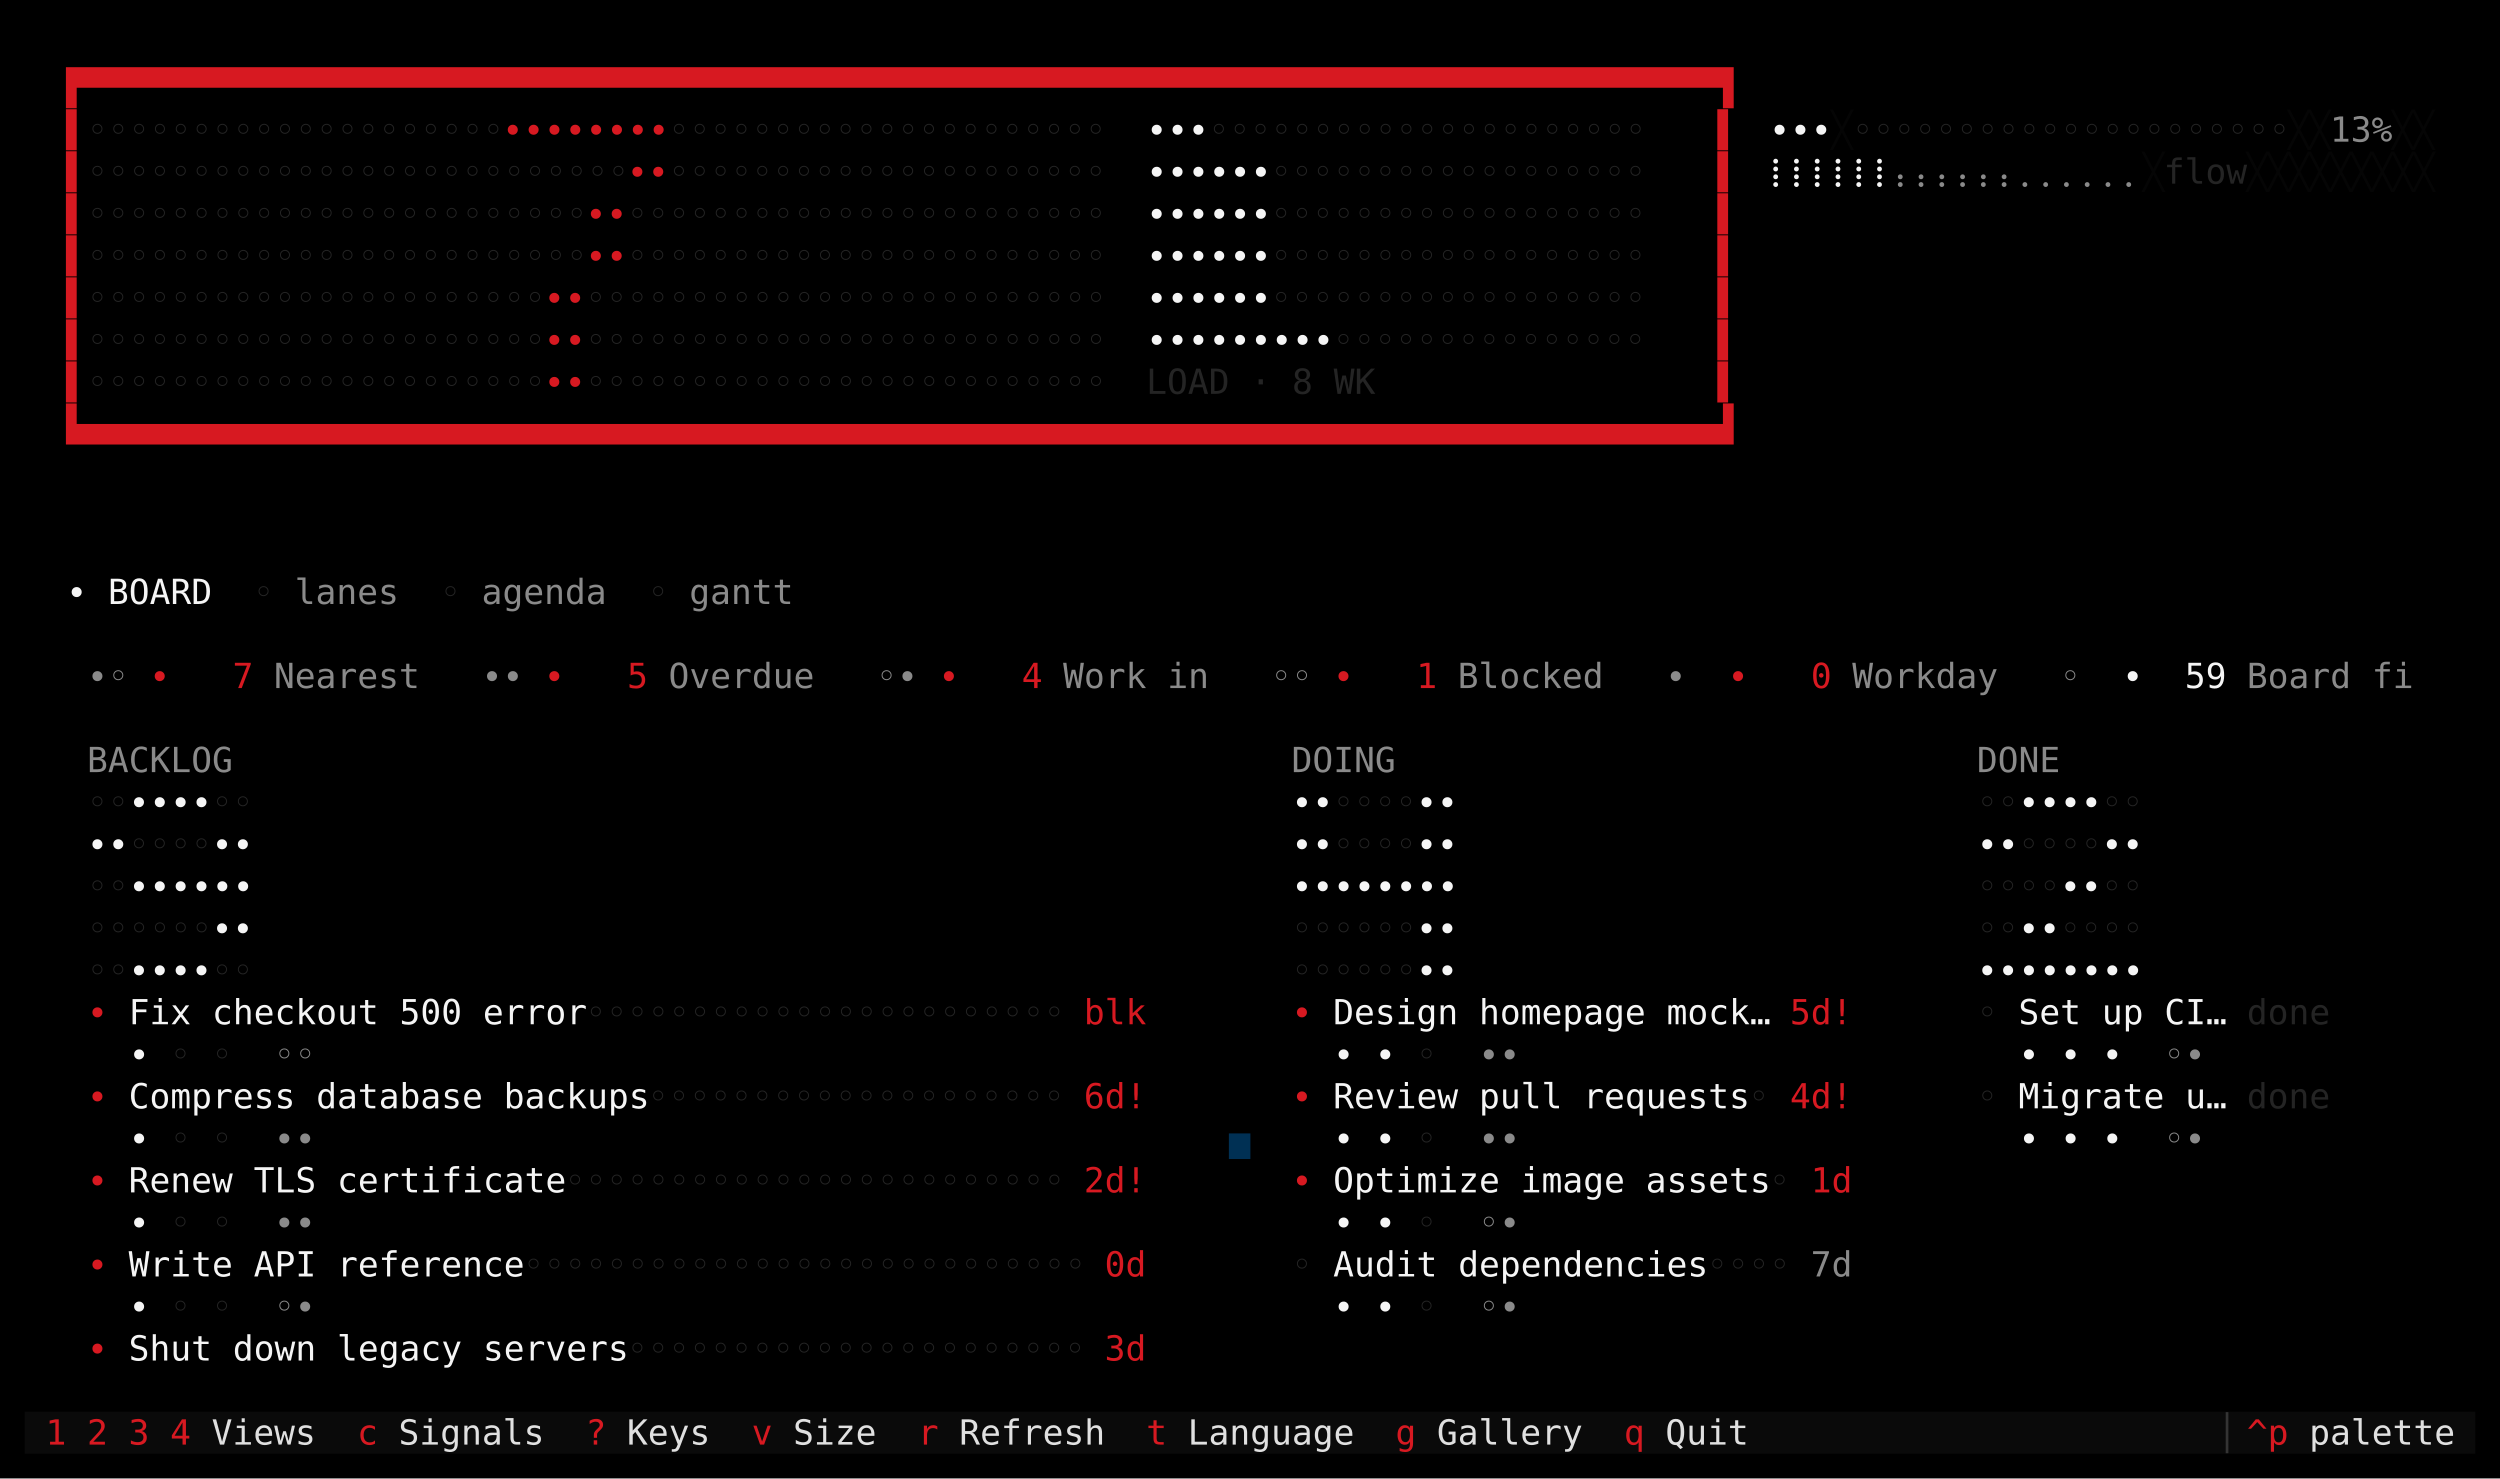
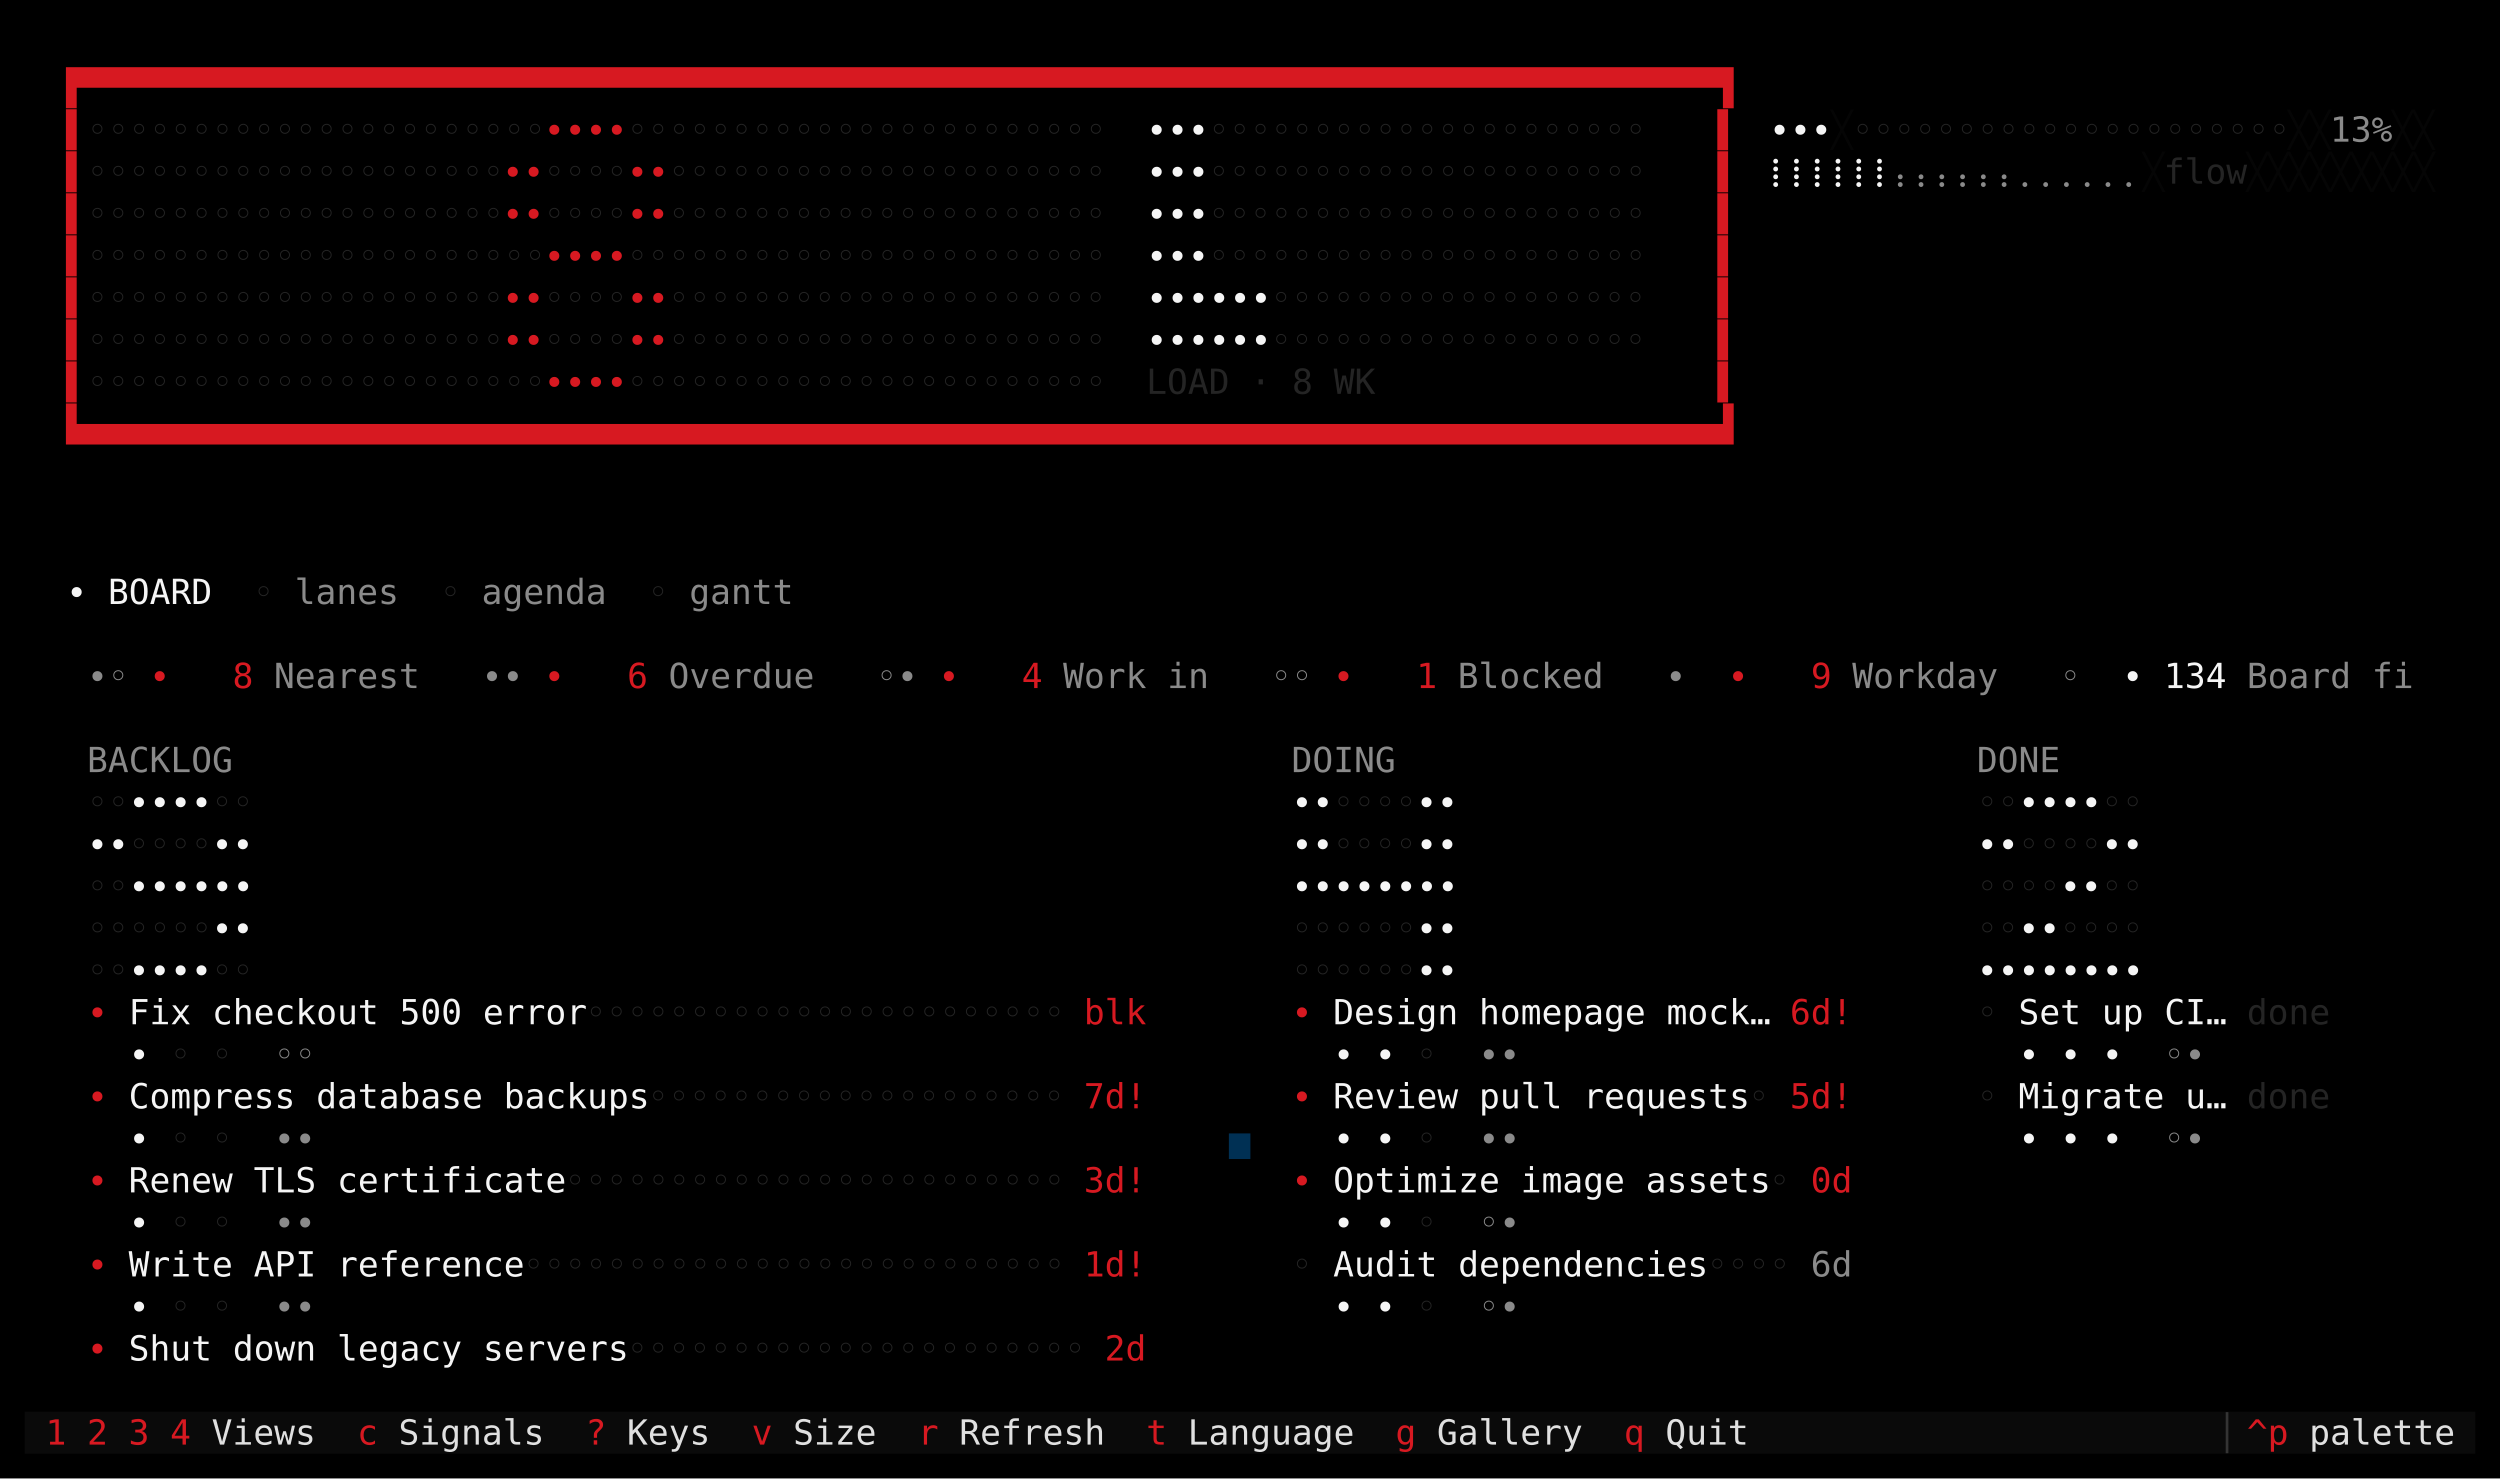
<svg xmlns="http://www.w3.org/2000/svg" viewBox="0 0 1011.2 598.0" role="img" aria-label="taskboard · naught · board">
  <rect width="1011.2" height="598.0" fill="#000000" />
  <g font-family="ui-monospace,SFMono-Regular,'DejaVu Sans Mono','Cascadia Mono',Menlo,Consolas,'Liberation Mono',monospace" font-size="14.0" xml:space="preserve" style="white-space:pre;font-variant-ligatures:none">
    <text x="26.8" y="40.3" fill="#d71921">▛▀▀▀▀▀▀▀▀▀▀▀▀▀▀▀▀▀▀▀▀▀▀▀▀▀▀▀▀▀▀▀▀▀▀▀▀▀▀▀▀▀▀▀▀▀▀▀▀▀▀▀▀▀▀▀▀▀▀▀▀▀▀▀▀▀▀▀▀▀▀▀▀▀▀▀▀▀▀▜</text>
    <text x="26.8" y="57.3" fill="#d71921">▌</text>
-     <text x="35.2" y="57.3" fill="#242424">◦◦◦◦◦◦◦◦◦◦◦◦◦◦◦◦◦◦◦◦</text>
-     <text x="203.2" y="57.3" fill="#d71921">∙∙∙∙∙∙∙∙</text>
-     <text x="270.4" y="57.3" fill="#242424">◦◦◦◦◦◦◦◦◦◦◦◦◦◦◦◦◦◦◦◦◦</text>
+     <text x="35.2" y="57.3" fill="#242424">◦◦◦◦◦◦◦◦◦◦◦◦◦◦◦◦◦◦◦◦◦◦</text>
+     <text x="220.0" y="57.3" fill="#d71921">∙∙∙∙</text>
+     <text x="253.6" y="57.3" fill="#242424">◦◦◦◦◦◦◦◦◦◦◦◦◦◦◦◦◦◦◦◦◦◦◦</text>
    <text x="446.8" y="57.3" fill="#f5f5f5">  ∙∙∙</text>
    <text x="488.8" y="57.3" fill="#242424">◦◦◦◦◦◦◦◦◦◦◦◦◦◦◦◦◦◦◦◦◦</text>
    <text x="690.4" y="57.3" fill="#d71921">▐</text>
    <text x="715.6" y="57.3" fill="#f5f5f5">∙∙∙</text>
    <text x="740.8" y="57.3" fill="#050505">╳</text>
    <text x="749.2" y="57.3" fill="#242424">◦◦◦◦◦◦◦◦◦◦◦◦◦◦◦◦◦◦◦◦◦</text>
    <text x="925.6" y="57.3" fill="#050505">╳╳</text>
    <text x="942.4" y="57.3" fill="#8a8a8a">13%</text>
    <text x="967.6" y="57.3" fill="#050505">╳╳</text>
    <text x="26.8" y="74.3" fill="#d71921">▌</text>
-     <text x="35.2" y="74.3" fill="#242424">◦◦◦◦◦◦◦◦◦◦◦◦◦◦◦◦◦◦◦◦◦◦◦◦◦◦</text>
+     <text x="35.2" y="74.3" fill="#242424">◦◦◦◦◦◦◦◦◦◦◦◦◦◦◦◦◦◦◦◦</text>
+     <text x="203.2" y="74.3" fill="#d71921">∙∙</text>
+     <text x="220.0" y="74.3" fill="#242424">◦◦◦◦</text>
    <text x="253.6" y="74.3" fill="#d71921">∙∙</text>
    <text x="270.4" y="74.3" fill="#242424">◦◦◦◦◦◦◦◦◦◦◦◦◦◦◦◦◦◦◦◦◦</text>
-     <text x="446.8" y="74.3" fill="#f5f5f5">  ∙∙∙∙∙∙</text>
-     <text x="514.0" y="74.3" fill="#242424">◦◦◦◦◦◦◦◦◦◦◦◦◦◦◦◦◦◦</text>
+     <text x="446.8" y="74.3" fill="#f5f5f5">  ∙∙∙</text>
+     <text x="488.8" y="74.3" fill="#242424">◦◦◦◦◦◦◦◦◦◦◦◦◦◦◦◦◦◦◦◦◦</text>
    <text x="690.4" y="74.3" fill="#d71921">▐</text>
    <text x="715.6" y="74.3" fill="#f5f5f5">⡇⡇⡇⡇⡇⡇</text>
    <text x="766.0" y="74.3" fill="#8a8a8a">⡄⡄⡄⡄⡄⡄⡀⡀⡀⡀⡀⡀</text>
    <text x="866.8" y="74.3" fill="#050505">╳</text>
    <text x="875.2" y="74.3" fill="#242424">flow</text>
    <text x="908.8" y="74.3" fill="#050505">╳╳╳╳╳╳╳╳╳</text>
    <text x="26.8" y="91.3" fill="#d71921">▌</text>
-     <text x="35.2" y="91.3" fill="#242424">◦◦◦◦◦◦◦◦◦◦◦◦◦◦◦◦◦◦◦◦◦◦◦◦</text>
-     <text x="236.8" y="91.3" fill="#d71921">∙∙</text>
-     <text x="253.6" y="91.3" fill="#242424">◦◦◦◦◦◦◦◦◦◦◦◦◦◦◦◦◦◦◦◦◦◦◦</text>
-     <text x="446.8" y="91.3" fill="#f5f5f5">  ∙∙∙∙∙∙</text>
-     <text x="514.0" y="91.3" fill="#242424">◦◦◦◦◦◦◦◦◦◦◦◦◦◦◦◦◦◦</text>
+     <text x="35.2" y="91.3" fill="#242424">◦◦◦◦◦◦◦◦◦◦◦◦◦◦◦◦◦◦◦◦</text>
+     <text x="203.2" y="91.3" fill="#d71921">∙∙</text>
+     <text x="220.0" y="91.3" fill="#242424">◦◦◦◦</text>
+     <text x="253.6" y="91.3" fill="#d71921">∙∙</text>
+     <text x="270.4" y="91.3" fill="#242424">◦◦◦◦◦◦◦◦◦◦◦◦◦◦◦◦◦◦◦◦◦</text>
+     <text x="446.8" y="91.3" fill="#f5f5f5">  ∙∙∙</text>
+     <text x="488.8" y="91.3" fill="#242424">◦◦◦◦◦◦◦◦◦◦◦◦◦◦◦◦◦◦◦◦◦</text>
    <text x="690.4" y="91.3" fill="#d71921">▐</text>
    <text x="26.8" y="108.3" fill="#d71921">▌</text>
-     <text x="35.2" y="108.3" fill="#242424">◦◦◦◦◦◦◦◦◦◦◦◦◦◦◦◦◦◦◦◦◦◦◦◦</text>
-     <text x="236.8" y="108.3" fill="#d71921">∙∙</text>
+     <text x="35.2" y="108.3" fill="#242424">◦◦◦◦◦◦◦◦◦◦◦◦◦◦◦◦◦◦◦◦◦◦</text>
+     <text x="220.0" y="108.3" fill="#d71921">∙∙∙∙</text>
    <text x="253.6" y="108.3" fill="#242424">◦◦◦◦◦◦◦◦◦◦◦◦◦◦◦◦◦◦◦◦◦◦◦</text>
-     <text x="446.8" y="108.3" fill="#f5f5f5">  ∙∙∙∙∙∙</text>
-     <text x="514.0" y="108.3" fill="#242424">◦◦◦◦◦◦◦◦◦◦◦◦◦◦◦◦◦◦</text>
+     <text x="446.8" y="108.3" fill="#f5f5f5">  ∙∙∙</text>
+     <text x="488.8" y="108.3" fill="#242424">◦◦◦◦◦◦◦◦◦◦◦◦◦◦◦◦◦◦◦◦◦</text>
    <text x="690.4" y="108.3" fill="#d71921">▐</text>
    <text x="26.8" y="125.3" fill="#d71921">▌</text>
-     <text x="35.2" y="125.3" fill="#242424">◦◦◦◦◦◦◦◦◦◦◦◦◦◦◦◦◦◦◦◦◦◦</text>
-     <text x="220.0" y="125.3" fill="#d71921">∙∙</text>
-     <text x="236.8" y="125.3" fill="#242424">◦◦◦◦◦◦◦◦◦◦◦◦◦◦◦◦◦◦◦◦◦◦◦◦◦</text>
+     <text x="35.2" y="125.3" fill="#242424">◦◦◦◦◦◦◦◦◦◦◦◦◦◦◦◦◦◦◦◦</text>
+     <text x="203.2" y="125.3" fill="#d71921">∙∙</text>
+     <text x="220.0" y="125.3" fill="#242424">◦◦◦◦</text>
+     <text x="253.6" y="125.3" fill="#d71921">∙∙</text>
+     <text x="270.4" y="125.3" fill="#242424">◦◦◦◦◦◦◦◦◦◦◦◦◦◦◦◦◦◦◦◦◦</text>
    <text x="446.8" y="125.3" fill="#f5f5f5">  ∙∙∙∙∙∙</text>
    <text x="514.0" y="125.3" fill="#242424">◦◦◦◦◦◦◦◦◦◦◦◦◦◦◦◦◦◦</text>
    <text x="690.4" y="125.3" fill="#d71921">▐</text>
    <text x="26.8" y="142.3" fill="#d71921">▌</text>
-     <text x="35.2" y="142.3" fill="#242424">◦◦◦◦◦◦◦◦◦◦◦◦◦◦◦◦◦◦◦◦◦◦</text>
-     <text x="220.0" y="142.3" fill="#d71921">∙∙</text>
-     <text x="236.8" y="142.3" fill="#242424">◦◦◦◦◦◦◦◦◦◦◦◦◦◦◦◦◦◦◦◦◦◦◦◦◦</text>
-     <text x="446.8" y="142.3" fill="#f5f5f5">  ∙∙∙∙∙∙∙∙∙</text>
-     <text x="539.2" y="142.3" fill="#242424">◦◦◦◦◦◦◦◦◦◦◦◦◦◦◦</text>
+     <text x="35.2" y="142.3" fill="#242424">◦◦◦◦◦◦◦◦◦◦◦◦◦◦◦◦◦◦◦◦</text>
+     <text x="203.2" y="142.3" fill="#d71921">∙∙</text>
+     <text x="220.0" y="142.3" fill="#242424">◦◦◦◦</text>
+     <text x="253.6" y="142.3" fill="#d71921">∙∙</text>
+     <text x="270.4" y="142.3" fill="#242424">◦◦◦◦◦◦◦◦◦◦◦◦◦◦◦◦◦◦◦◦◦</text>
+     <text x="446.8" y="142.3" fill="#f5f5f5">  ∙∙∙∙∙∙</text>
+     <text x="514.0" y="142.3" fill="#242424">◦◦◦◦◦◦◦◦◦◦◦◦◦◦◦◦◦◦</text>
    <text x="690.4" y="142.3" fill="#d71921">▐</text>
    <text x="26.8" y="159.3" fill="#d71921">▌</text>
    <text x="35.2" y="159.3" fill="#242424">◦◦◦◦◦◦◦◦◦◦◦◦◦◦◦◦◦◦◦◦◦◦</text>
-     <text x="220.0" y="159.3" fill="#d71921">∙∙</text>
-     <text x="236.8" y="159.3" fill="#242424">◦◦◦◦◦◦◦◦◦◦◦◦◦◦◦◦◦◦◦◦◦◦◦◦◦</text>
+     <text x="220.0" y="159.3" fill="#d71921">∙∙∙∙</text>
+     <text x="253.6" y="159.3" fill="#242424">◦◦◦◦◦◦◦◦◦◦◦◦◦◦◦◦◦◦◦◦◦◦◦</text>
    <text x="463.6" y="159.3" fill="#242424">LOAD · 8 WK</text>
    <text x="690.4" y="159.3" fill="#d71921">▐</text>
    <text x="26.8" y="176.3" fill="#d71921">▙▄▄▄▄▄▄▄▄▄▄▄▄▄▄▄▄▄▄▄▄▄▄▄▄▄▄▄▄▄▄▄▄▄▄▄▄▄▄▄▄▄▄▄▄▄▄▄▄▄▄▄▄▄▄▄▄▄▄▄▄▄▄▄▄▄▄▄▄▄▄▄▄▄▄▄▄▄▄▟</text>
    <text x="26.8" y="244.3" fill="#f5f5f5">∙ BOARD  </text>
    <text x="102.4" y="244.3" fill="#242424">◦</text>
    <text x="119.2" y="244.3" fill="#8a8a8a">lanes</text>
    <text x="178.0" y="244.3" fill="#242424">◦</text>
    <text x="194.8" y="244.3" fill="#8a8a8a">agenda</text>
    <text x="262.0" y="244.3" fill="#242424">◦</text>
    <text x="278.8" y="244.3" fill="#8a8a8a">gantt</text>
    <text x="35.2" y="278.3" fill="#8a8a8a">∙◦</text>
    <text x="60.4" y="278.3" fill="#d71921">∙</text>
-     <text x="77.2" y="278.3" fill="#d71921">  7</text>
+     <text x="77.2" y="278.3" fill="#d71921">  8</text>
    <text x="110.8" y="278.3" fill="#8a8a8a">Nearest </text>
    <text x="194.8" y="278.3" fill="#8a8a8a">∙∙</text>
    <text x="220.0" y="278.3" fill="#d71921">∙</text>
-     <text x="236.8" y="278.3" fill="#d71921">  5</text>
+     <text x="236.8" y="278.3" fill="#d71921">  6</text>
    <text x="270.4" y="278.3" fill="#8a8a8a">Overdue </text>
    <text x="354.4" y="278.3" fill="#8a8a8a">◦∙</text>
    <text x="379.6" y="278.3" fill="#d71921">∙</text>
    <text x="396.4" y="278.3" fill="#d71921">  4</text>
    <text x="430.0" y="278.3" fill="#8a8a8a">Work in </text>
    <text x="514.0" y="278.3" fill="#8a8a8a">◦◦</text>
    <text x="539.2" y="278.3" fill="#d71921">∙</text>
    <text x="556.0" y="278.3" fill="#d71921">  1</text>
    <text x="589.6" y="278.3" fill="#8a8a8a">Blocked</text>
    <text x="673.6" y="278.3" fill="#8a8a8a">∙ </text>
    <text x="698.8" y="278.3" fill="#d71921">∙</text>
-     <text x="715.6" y="278.3" fill="#d71921">  0</text>
+     <text x="715.6" y="278.3" fill="#d71921">  9</text>
    <text x="749.2" y="278.3" fill="#8a8a8a">Workday </text>
    <text x="833.2" y="278.3" fill="#8a8a8a">◦ </text>
-     <text x="850.0" y="278.3" fill="#f5f5f5"> ∙  59 </text>
+     <text x="850.0" y="278.3" fill="#f5f5f5"> ∙ 134 </text>
    <text x="908.8" y="278.3" fill="#8a8a8a">Board fi</text>
    <text x="35.2" y="312.3" fill="#8a8a8a">BACKLOG</text>
    <text x="522.4" y="312.3" fill="#8a8a8a">DOING</text>
    <text x="799.6" y="312.3" fill="#8a8a8a">DONE</text>
    <text x="35.2" y="329.3" fill="#242424">◦◦</text>
    <text x="52.0" y="329.3" fill="#f5f5f5">∙∙∙∙</text>
    <text x="85.6" y="329.3" fill="#242424">◦◦</text>
    <text x="522.4" y="329.3" fill="#f5f5f5">∙∙</text>
    <text x="539.2" y="329.3" fill="#242424">◦◦◦◦</text>
    <text x="572.8" y="329.3" fill="#f5f5f5">∙∙</text>
    <text x="799.6" y="329.3" fill="#242424">◦◦</text>
    <text x="816.4" y="329.3" fill="#f5f5f5">∙∙∙∙</text>
    <text x="850.0" y="329.3" fill="#242424">◦◦</text>
    <text x="35.2" y="346.3" fill="#f5f5f5">∙∙</text>
    <text x="52.0" y="346.3" fill="#242424">◦◦◦◦</text>
    <text x="85.6" y="346.3" fill="#f5f5f5">∙∙</text>
    <text x="522.4" y="346.3" fill="#f5f5f5">∙∙</text>
    <text x="539.2" y="346.3" fill="#242424">◦◦◦◦</text>
    <text x="572.8" y="346.3" fill="#f5f5f5">∙∙</text>
    <text x="799.6" y="346.3" fill="#f5f5f5">∙∙</text>
    <text x="816.4" y="346.3" fill="#242424">◦◦◦◦</text>
    <text x="850.0" y="346.3" fill="#f5f5f5">∙∙</text>
    <text x="35.2" y="363.3" fill="#242424">◦◦</text>
    <text x="52.0" y="363.3" fill="#f5f5f5">∙∙∙∙∙∙</text>
    <text x="522.4" y="363.3" fill="#f5f5f5">∙∙∙∙∙∙∙∙</text>
    <text x="799.6" y="363.3" fill="#242424">◦◦◦◦</text>
    <text x="833.2" y="363.3" fill="#f5f5f5">∙∙</text>
    <text x="850.0" y="363.3" fill="#242424">◦◦</text>
    <text x="35.2" y="380.3" fill="#242424">◦◦◦◦◦◦</text>
    <text x="85.6" y="380.3" fill="#f5f5f5">∙∙</text>
    <text x="522.4" y="380.3" fill="#242424">◦◦◦◦◦◦</text>
    <text x="572.8" y="380.3" fill="#f5f5f5">∙∙</text>
    <text x="799.6" y="380.3" fill="#242424">◦◦</text>
    <text x="816.4" y="380.3" fill="#f5f5f5">∙∙</text>
    <text x="833.2" y="380.3" fill="#242424">◦◦◦◦</text>
    <text x="35.2" y="397.3" fill="#242424">◦◦</text>
    <text x="52.0" y="397.3" fill="#f5f5f5">∙∙∙∙</text>
    <text x="85.6" y="397.3" fill="#242424">◦◦</text>
    <text x="522.4" y="397.3" fill="#242424">◦◦◦◦◦◦</text>
    <text x="572.8" y="397.3" fill="#f5f5f5">∙∙</text>
    <text x="799.6" y="397.3" fill="#f5f5f5">∙∙∙∙∙∙∙∙</text>
    <text x="35.2" y="414.3" fill="#d71921">∙</text>
    <text x="43.6" y="414.3" fill="#f5f5f5"> Fix checkout 500 error</text>
    <text x="236.8" y="414.3" fill="#242424">◦◦◦◦◦◦◦◦◦◦◦◦◦◦◦◦◦◦◦◦◦◦◦</text>
    <text x="438.4" y="414.3" fill="#d71921">blk</text>
    <text x="522.4" y="414.3" fill="#d71921">∙</text>
    <text x="530.8" y="414.3" fill="#f5f5f5"> Design homepage mock… </text>
-     <text x="724.0" y="414.3" fill="#d71921">5d!</text>
+     <text x="724.0" y="414.3" fill="#d71921">6d!</text>
    <text x="799.6" y="414.3" fill="#242424">◦</text>
    <text x="808.0" y="414.3" fill="#f5f5f5"> Set up CI… </text>
    <text x="908.8" y="414.3" fill="#242424">done</text>
    <text x="35.2" y="431.3" fill="#f5f5f5">  ∙ </text>
    <text x="68.8" y="431.3" fill="#242424">◦</text>
    <text x="85.6" y="431.3" fill="#242424">◦</text>
    <text x="110.8" y="431.3" fill="#8a8a8a">◦◦</text>
    <text x="522.4" y="431.3" fill="#f5f5f5">  ∙ ∙ </text>
    <text x="572.8" y="431.3" fill="#242424">◦</text>
    <text x="598.0" y="431.3" fill="#8a8a8a">∙∙</text>
    <text x="799.6" y="431.3" fill="#f5f5f5">  ∙ ∙ ∙  </text>
    <text x="875.2" y="431.3" fill="#8a8a8a">◦∙</text>
    <text x="35.2" y="448.3" fill="#d71921">∙</text>
    <text x="43.6" y="448.3" fill="#f5f5f5"> Compress database backups</text>
    <text x="262.0" y="448.3" fill="#242424">◦◦◦◦◦◦◦◦◦◦◦◦◦◦◦◦◦◦◦◦</text>
-     <text x="438.4" y="448.3" fill="#d71921">6d!</text>
+     <text x="438.4" y="448.3" fill="#d71921">7d!</text>
    <text x="522.4" y="448.3" fill="#d71921">∙</text>
    <text x="530.8" y="448.3" fill="#f5f5f5"> Review pull requests</text>
    <text x="707.2" y="448.3" fill="#242424">◦</text>
-     <text x="724.0" y="448.3" fill="#d71921">4d!</text>
+     <text x="724.0" y="448.3" fill="#d71921">5d!</text>
    <text x="799.6" y="448.3" fill="#242424">◦</text>
    <text x="808.0" y="448.3" fill="#f5f5f5"> Migrate u… </text>
    <text x="908.8" y="448.3" fill="#242424">done</text>
    <text x="35.2" y="465.3" fill="#f5f5f5">  ∙ </text>
    <text x="68.8" y="465.3" fill="#242424">◦</text>
    <text x="85.6" y="465.3" fill="#242424">◦</text>
    <text x="110.8" y="465.3" fill="#8a8a8a">∙∙</text>
    <text x="497.2" y="465.3" fill="#003054">▅</text>
    <text x="522.4" y="465.3" fill="#f5f5f5">  ∙ ∙ </text>
    <text x="572.8" y="465.3" fill="#242424">◦</text>
    <text x="598.0" y="465.3" fill="#8a8a8a">∙∙</text>
    <text x="799.6" y="465.3" fill="#f5f5f5">  ∙ ∙ ∙  </text>
    <text x="875.2" y="465.3" fill="#8a8a8a">◦∙</text>
    <text x="35.2" y="482.3" fill="#d71921">∙</text>
    <text x="43.6" y="482.3" fill="#f5f5f5"> Renew TLS certificate</text>
    <text x="228.4" y="482.3" fill="#242424">◦◦◦◦◦◦◦◦◦◦◦◦◦◦◦◦◦◦◦◦◦◦◦◦</text>
-     <text x="438.4" y="482.3" fill="#d71921">2d!</text>
+     <text x="438.4" y="482.3" fill="#d71921">3d!</text>
    <text x="522.4" y="482.3" fill="#d71921">∙</text>
    <text x="530.8" y="482.3" fill="#f5f5f5"> Optimize image assets</text>
    <text x="715.6" y="482.3" fill="#242424">◦</text>
-     <text x="732.4" y="482.3" fill="#d71921">1d</text>
+     <text x="732.4" y="482.3" fill="#d71921">0d</text>
    <text x="35.2" y="499.3" fill="#f5f5f5">  ∙ </text>
    <text x="68.8" y="499.3" fill="#242424">◦</text>
    <text x="85.6" y="499.3" fill="#242424">◦</text>
    <text x="110.8" y="499.3" fill="#8a8a8a">∙∙</text>
    <text x="522.4" y="499.3" fill="#f5f5f5">  ∙ ∙ </text>
    <text x="572.8" y="499.3" fill="#242424">◦</text>
    <text x="598.0" y="499.3" fill="#8a8a8a">◦∙</text>
    <text x="35.2" y="516.3" fill="#d71921">∙</text>
    <text x="43.6" y="516.3" fill="#f5f5f5"> Write API reference</text>
-     <text x="211.6" y="516.3" fill="#242424">◦◦◦◦◦◦◦◦◦◦◦◦◦◦◦◦◦◦◦◦◦◦◦◦◦◦◦</text>
-     <text x="446.8" y="516.3" fill="#d71921">0d</text>
+     <text x="211.6" y="516.3" fill="#242424">◦◦◦◦◦◦◦◦◦◦◦◦◦◦◦◦◦◦◦◦◦◦◦◦◦◦</text>
+     <text x="438.4" y="516.3" fill="#d71921">1d!</text>
    <text x="522.4" y="516.3" fill="#242424">◦</text>
    <text x="530.8" y="516.3" fill="#f5f5f5"> Audit dependencies</text>
    <text x="690.4" y="516.3" fill="#242424">◦◦◦◦</text>
-     <text x="732.4" y="516.3" fill="#8a8a8a">7d</text>
+     <text x="732.4" y="516.3" fill="#8a8a8a">6d</text>
    <text x="35.2" y="533.3" fill="#f5f5f5">  ∙ </text>
    <text x="68.8" y="533.3" fill="#242424">◦</text>
    <text x="85.6" y="533.3" fill="#242424">◦</text>
-     <text x="110.8" y="533.3" fill="#8a8a8a">◦∙</text>
+     <text x="110.8" y="533.3" fill="#8a8a8a">∙∙</text>
    <text x="522.4" y="533.3" fill="#f5f5f5">  ∙ ∙ </text>
    <text x="572.8" y="533.3" fill="#242424">◦</text>
    <text x="598.0" y="533.3" fill="#8a8a8a">◦∙</text>
    <text x="35.2" y="550.3" fill="#d71921">∙</text>
    <text x="43.6" y="550.3" fill="#f5f5f5"> Shut down legacy servers</text>
    <text x="253.6" y="550.3" fill="#242424">◦◦◦◦◦◦◦◦◦◦◦◦◦◦◦◦◦◦◦◦◦◦</text>
-     <text x="446.8" y="550.3" fill="#d71921">3d</text>
+     <text x="446.8" y="550.3" fill="#d71921">2d</text>
    <rect x="10.0" y="571.0" width="991.2" height="17.0" fill="#0a0a0a" />
    <text x="18.4" y="584.3" fill="#d71921">1</text>
    <text x="35.2" y="584.3" fill="#d71921">2</text>
    <text x="52.0" y="584.3" fill="#d71921">3</text>
    <text x="68.8" y="584.3" fill="#d71921">4</text>
    <text x="85.6" y="584.3" fill="#e0e0e0">Views</text>
    <text x="136.0" y="584.3" fill="#d71921"> c </text>
    <text x="161.2" y="584.3" fill="#e0e0e0">Signals </text>
    <text x="228.4" y="584.3" fill="#d71921"> ? </text>
    <text x="253.6" y="584.3" fill="#e0e0e0">Keys </text>
    <text x="295.6" y="584.3" fill="#d71921"> v </text>
    <text x="320.8" y="584.3" fill="#e0e0e0">Size </text>
    <text x="362.8" y="584.3" fill="#d71921"> r </text>
    <text x="388.0" y="584.3" fill="#e0e0e0">Refresh </text>
    <text x="455.2" y="584.3" fill="#d71921"> t </text>
    <text x="480.4" y="584.3" fill="#e0e0e0">Language </text>
    <text x="556.0" y="584.3" fill="#d71921"> g </text>
    <text x="581.2" y="584.3" fill="#e0e0e0">Gallery </text>
    <text x="648.4" y="584.3" fill="#d71921"> q </text>
    <text x="673.6" y="584.3" fill="#e0e0e0">Quit </text>
    <text x="900.4" y="584.3" fill="#343434">▏</text>
    <text x="908.8" y="584.3" fill="#d71921">^p</text>
    <text x="925.6" y="584.3" fill="#e0e0e0"> palette</text>
  </g>
</svg>
